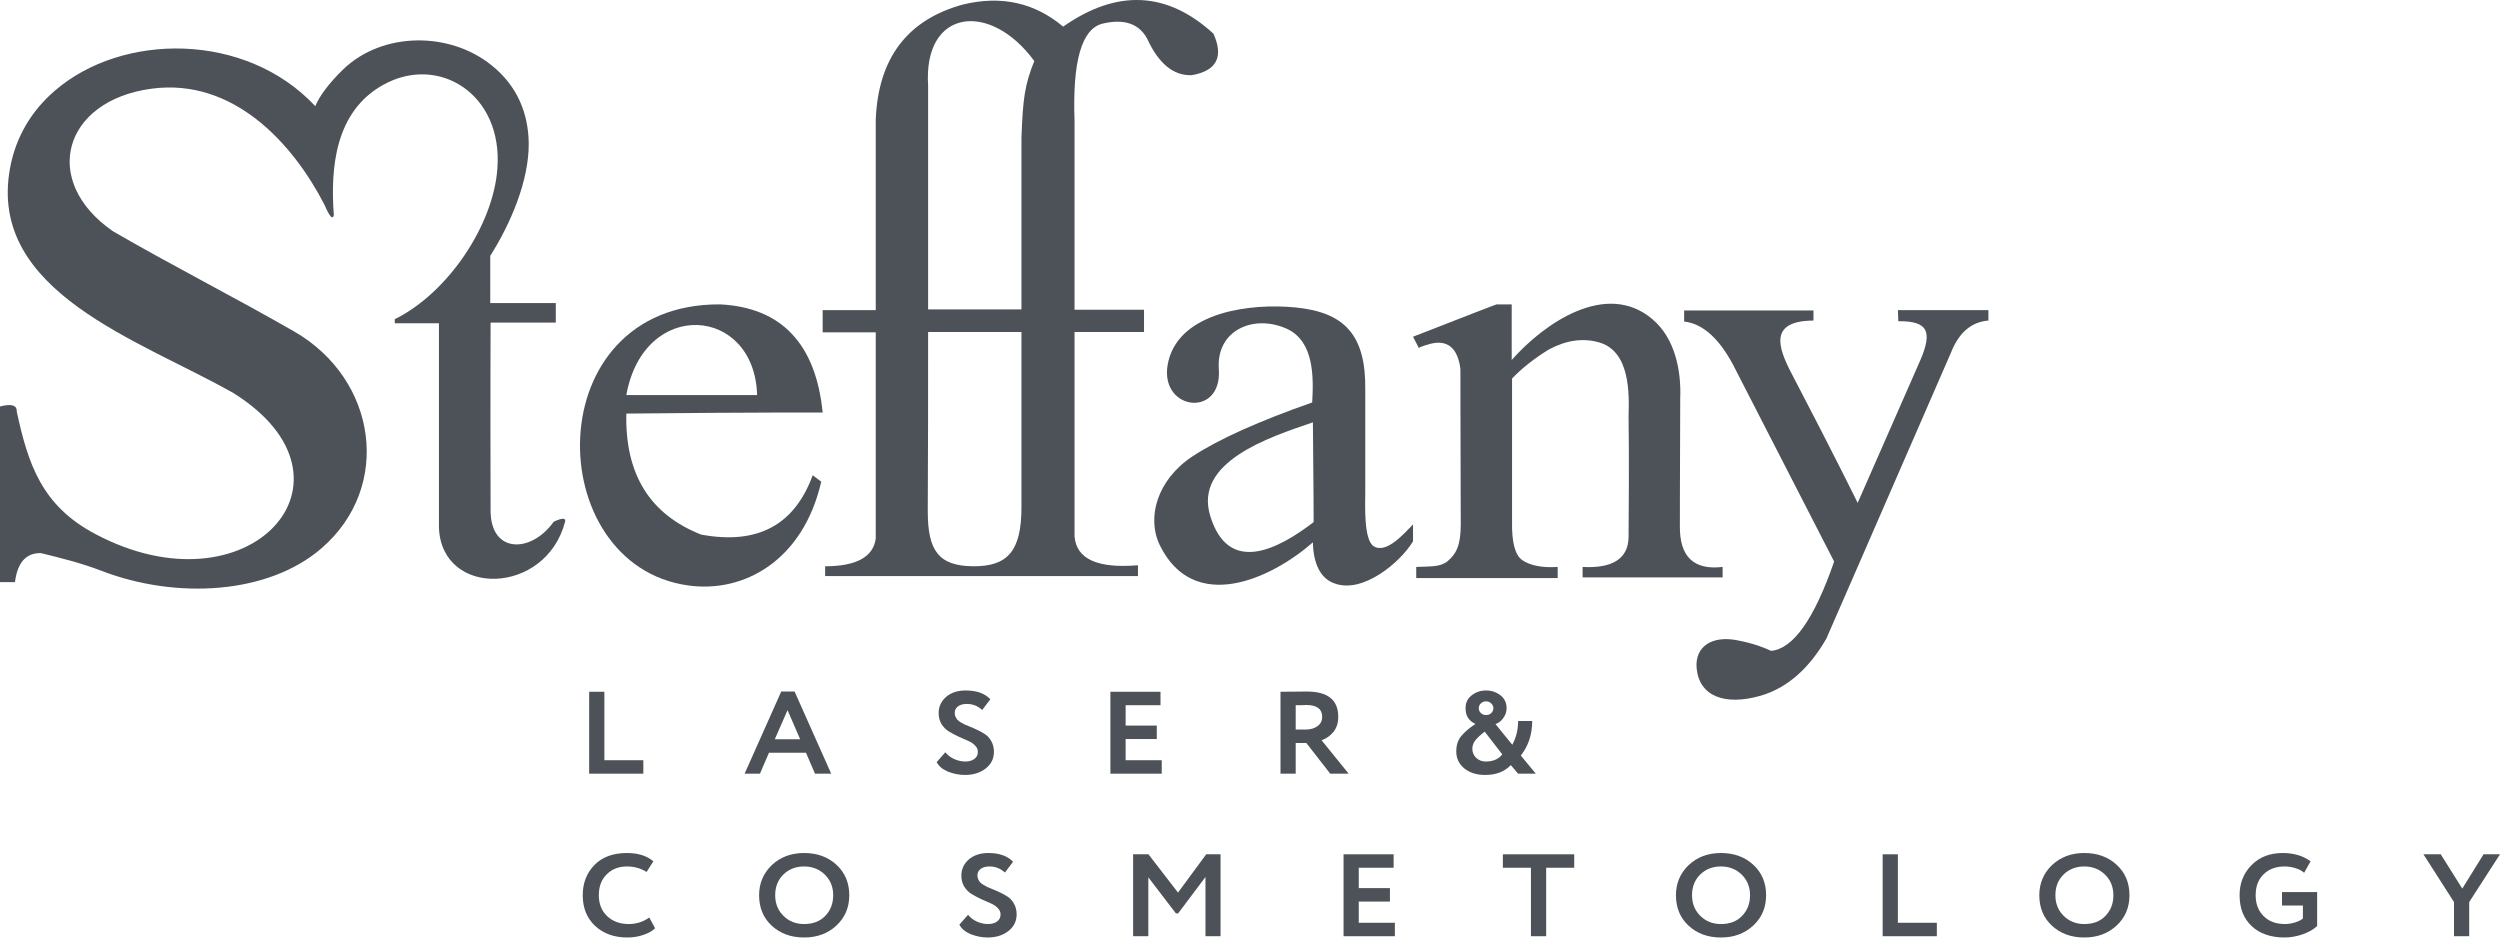
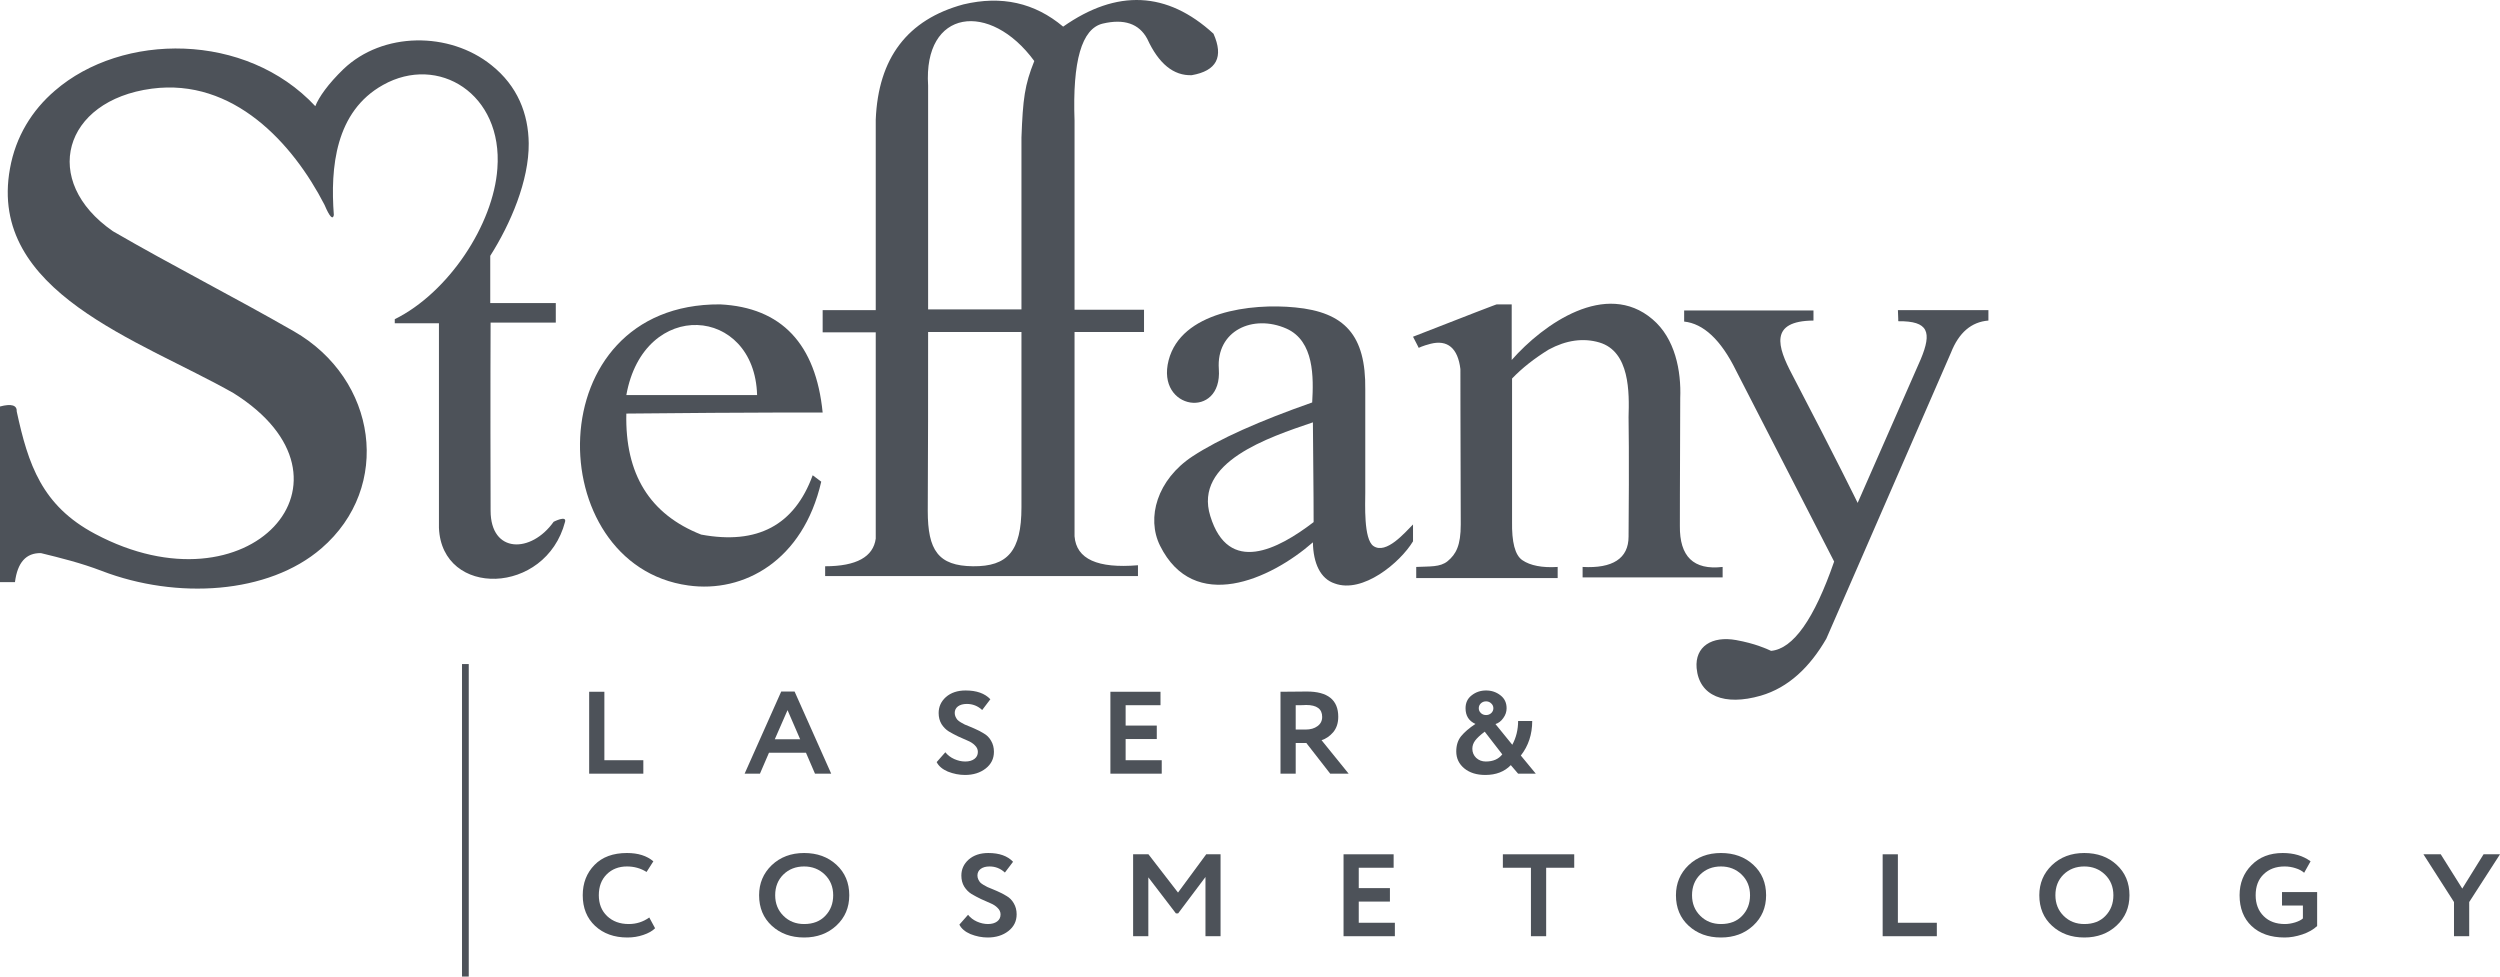
- <svg xmlns="http://www.w3.org/2000/svg" width="192" height="72" viewBox="0 0 192 72" fill="none">
+ <svg xmlns="http://www.w3.org/2000/svg" width="192" height="75" viewBox="0 0 192 75" fill="none">
  <path fill-rule="evenodd" clip-rule="evenodd" d="M26.377 5.308C25.201 6.447 24.489 7.457 24.216 8.155C18.88 2.435 9.385 2.487 4.214 6.965C2.463 8.466 1.204 10.485 0.766 12.944C-0.958 22.444 10.754 26.12 17.922 30.184C28.566 36.836 19.126 47.294 7.306 41.004C3.201 38.83 2.162 35.646 1.286 31.608C1.313 31.116 0.876 30.986 0 31.219V44.706H1.149C1.341 43.204 1.997 42.454 3.147 42.48C4.624 42.842 6.211 43.23 7.826 43.851C13.572 46.052 20.604 45.638 24.681 42.117C30.154 37.406 28.977 29.123 22.574 25.447C17.977 22.807 13.271 20.425 8.674 17.759C3.092 13.902 4.843 7.715 11.656 6.809C17.922 5.981 22.492 11.003 24.927 15.74C25.31 16.646 25.557 16.905 25.639 16.516C25.365 12.867 25.748 8.57 29.415 6.525C33.656 4.143 38.636 7.198 38.198 12.944C37.897 17.241 34.449 22.47 30.318 24.515V24.826H33.711V40.538C33.929 45.922 41.919 45.741 43.397 40.072C43.534 39.554 42.521 40.072 42.521 40.072C40.797 42.505 37.678 42.531 37.678 39.218C37.651 29.692 37.678 24.774 37.678 24.774H42.685C42.685 23.764 42.685 23.273 42.685 23.273C39.32 23.273 37.651 23.273 37.651 23.273C37.651 20.865 37.651 19.648 37.651 19.648C39.211 17.189 40.633 13.876 40.606 11.003C40.579 8.751 39.758 6.602 37.733 4.997C34.504 2.409 29.387 2.435 26.377 5.308Z" fill="#4D5259" />
  <path fill-rule="evenodd" clip-rule="evenodd" d="M58.145 30.339C58.145 30.339 54.807 30.339 48.103 30.339C49.444 22.858 57.954 23.48 58.145 30.339ZM48.103 31.763C58.145 31.659 63.18 31.685 63.18 31.685C62.66 26.43 60.033 23.609 55.3 23.376C41.235 23.298 41.536 43.411 52.864 44.964C57.105 45.56 61.675 43.075 63.071 36.992C62.633 36.655 62.414 36.5 62.414 36.5C61.018 40.331 58.173 41.858 53.849 41.056C49.909 39.503 47.994 36.422 48.103 31.763Z" fill="#4D5259" />
  <path fill-rule="evenodd" clip-rule="evenodd" d="M71.279 25.499H78.448V38.959C78.448 42.324 77.381 43.515 74.727 43.489C72.045 43.463 71.252 42.246 71.252 39.244C71.279 34.662 71.279 30.08 71.279 25.499ZM71.279 6.576C70.896 0.675 76.04 0.053 79.433 4.687C78.695 6.525 78.558 7.586 78.448 10.563V23.764C73.66 23.764 71.279 23.764 71.279 23.764C71.279 12.323 71.279 6.576 71.279 6.576ZM93.197 2.59C89.639 -0.671 85.781 -0.853 81.65 2.046C79.461 0.209 76.916 -0.361 73.988 0.338C69.692 1.503 67.448 4.454 67.257 9.191V23.816H63.18V25.524H67.257V41.366C67.066 42.764 65.779 43.489 63.371 43.489V44.24H87.396C87.396 43.696 87.396 43.411 87.396 43.411C84.304 43.67 82.662 42.945 82.525 41.185V25.499H87.861V23.79H82.525V9.268C82.361 4.687 83.073 2.202 84.687 1.813C86.329 1.425 87.478 1.813 88.107 2.978C88.983 4.894 90.132 5.826 91.528 5.774C93.443 5.437 93.99 4.376 93.197 2.59Z" fill="#4D5259" />
  <path fill-rule="evenodd" clip-rule="evenodd" d="M100.831 32.436C100.886 37.535 100.886 40.098 100.886 40.098C98.149 42.195 94.346 44.188 92.95 39.632C91.664 35.49 97.41 33.601 100.831 32.436ZM100.831 41.651C97.547 44.524 91.692 47.139 89.092 41.91C88.025 39.761 88.873 36.836 91.582 35.05C93.634 33.704 96.726 32.332 100.776 30.909C100.886 28.993 100.94 26.198 98.806 25.24C96.234 24.101 93.388 25.395 93.607 28.346C93.881 32.255 88.764 31.504 89.749 27.673C90.707 23.945 96.07 23.273 99.463 23.609C103.266 23.971 104.908 25.732 104.853 29.925V37.82C104.853 38.674 104.716 41.418 105.482 41.936C106.467 42.609 107.918 40.875 108.52 40.279V41.574C107.535 43.204 104.662 45.612 102.5 44.809C101.405 44.447 100.858 43.256 100.831 41.651Z" fill="#4D5259" />
  <path fill-rule="evenodd" clip-rule="evenodd" d="M108.52 25.861C108.821 26.43 108.957 26.715 108.957 26.715C108.957 26.715 109.258 26.56 109.86 26.405C111.174 26.068 111.967 26.741 112.159 28.346C112.159 28.346 112.159 32.332 112.186 40.279C112.186 41.884 111.831 42.557 111.174 43.101C110.599 43.567 109.833 43.489 108.766 43.541V44.395H119.629C119.629 44.395 119.629 44.11 119.629 43.541C118.452 43.618 117.522 43.437 116.92 43.023C116.345 42.635 116.099 41.625 116.126 40.046C116.126 40.046 116.126 36.396 116.126 29.071C116.893 28.268 117.85 27.518 118.945 26.845C120.286 26.12 121.599 25.939 122.83 26.301C125.183 27 125.129 30.158 125.074 32.022C125.074 32.022 125.129 35.076 125.074 41.211C125.074 42.894 123.843 43.67 121.544 43.541V44.343H132.298C132.298 44.343 132.298 44.084 132.298 43.541C130.054 43.8 128.987 42.738 129.014 40.383C129.014 40.383 129.014 37.121 129.042 30.572C129.124 28.501 128.658 25.991 126.907 24.515C123.35 21.486 118.534 24.877 116.099 27.647C116.099 27.647 116.099 26.223 116.099 23.376C116.099 23.376 115.716 23.376 114.95 23.376C114.977 23.35 112.816 24.178 108.52 25.861Z" fill="#4D5259" />
  <path fill-rule="evenodd" clip-rule="evenodd" d="M145.76 23.816C145.787 24.386 145.787 24.67 145.787 24.67C148.113 24.644 148.387 25.499 147.511 27.595C147.511 27.595 145.897 31.271 142.668 38.623C142.668 38.623 141.054 35.309 137.633 28.76C136.511 26.638 135.855 24.644 139.275 24.619C139.275 24.619 139.275 24.36 139.275 23.842C139.275 23.842 135.964 23.842 129.343 23.842V24.696C130.82 24.852 132.161 26.094 133.31 28.424C133.31 28.424 135.827 33.316 140.862 43.127C139.33 47.553 137.715 49.831 136.019 49.986C135.636 49.805 134.76 49.417 133.337 49.158C131.477 48.821 130.163 49.65 130.3 51.306C130.492 53.455 132.434 54.231 135.225 53.429C137.36 52.808 139.001 51.229 140.26 49.054C140.26 49.054 143.462 41.729 149.837 27.078C150.439 25.55 151.397 24.722 152.71 24.619C152.71 24.619 152.71 24.36 152.71 23.816C152.737 23.816 150.412 23.816 145.76 23.816Z" fill="#4D5259" />
  <path d="M49.408 59.418H45.248V53.127H46.416V58.385H49.408V59.418Z" fill="#4D5259" />
  <path d="M58.364 59.418H57.187L59.998 53.109H61.024L63.836 59.418H62.591L61.898 57.809H59.058L58.364 59.418ZM61.452 56.776L60.483 54.538L59.504 56.776H61.452Z" fill="#4D5259" />
  <path d="M75.1 57.747C75.1 57.555 75.024 57.387 74.872 57.243C74.726 57.093 74.542 56.974 74.321 56.884C74.099 56.788 73.855 56.68 73.589 56.56C73.33 56.434 73.089 56.306 72.867 56.174C72.646 56.036 72.459 55.847 72.307 55.608C72.161 55.362 72.088 55.08 72.088 54.763C72.088 54.277 72.275 53.867 72.649 53.531C73.035 53.196 73.539 53.028 74.159 53.028C75.001 53.028 75.635 53.253 76.059 53.702L75.432 54.529C75.096 54.217 74.704 54.062 74.254 54.062C73.969 54.062 73.741 54.125 73.57 54.25C73.406 54.376 73.323 54.544 73.323 54.754C73.323 54.862 73.346 54.963 73.39 55.059C73.434 55.149 73.482 55.224 73.532 55.284C73.589 55.344 73.678 55.41 73.798 55.482C73.925 55.554 74.023 55.608 74.093 55.644C74.169 55.673 74.292 55.724 74.463 55.796C74.634 55.868 74.754 55.919 74.824 55.949C75.103 56.069 75.347 56.195 75.555 56.327C75.79 56.458 75.977 56.647 76.116 56.893C76.261 57.138 76.334 57.42 76.334 57.738C76.334 58.265 76.122 58.693 75.698 59.023C75.274 59.352 74.745 59.517 74.112 59.517C73.668 59.517 73.228 59.43 72.791 59.257C72.373 59.077 72.088 58.834 71.936 58.529L72.601 57.774C72.779 57.995 73.007 58.169 73.285 58.295C73.57 58.421 73.852 58.484 74.131 58.484C74.422 58.484 74.656 58.418 74.834 58.286C75.011 58.154 75.1 57.974 75.1 57.747Z" fill="#4D5259" />
  <path d="M89.221 59.418H85.279V53.127H89.126V54.16H86.448V55.724H88.841V56.758H86.448V58.385H89.221V59.418Z" fill="#4D5259" />
  <path d="M99.51 57.063V59.418H98.342V53.127C98.671 53.127 99.029 53.124 99.415 53.118C99.802 53.112 100.118 53.109 100.365 53.109C101.974 53.109 102.778 53.756 102.778 55.05C102.778 55.53 102.648 55.925 102.388 56.237C102.129 56.536 101.831 56.74 101.495 56.848L103.576 59.418H102.16L100.327 57.063H99.51ZM100.308 54.143C100.276 54.143 100.226 54.145 100.156 54.151C100.087 54.151 99.988 54.154 99.862 54.16C99.735 54.16 99.618 54.16 99.51 54.16V56.03H100.27C100.644 56.03 100.948 55.943 101.182 55.769C101.423 55.596 101.543 55.359 101.543 55.059C101.543 54.448 101.131 54.143 100.308 54.143Z" fill="#4D5259" />
  <path d="M117.949 59.418H116.591L116.03 58.762C115.543 59.266 114.89 59.517 114.074 59.517C113.409 59.517 112.87 59.349 112.459 59.014C112.047 58.672 111.841 58.238 111.841 57.711C111.841 57.237 111.965 56.848 112.212 56.542C112.478 56.219 112.845 55.904 113.314 55.599C112.807 55.371 112.554 54.969 112.554 54.394C112.554 53.975 112.709 53.645 113.019 53.406C113.336 53.154 113.706 53.028 114.131 53.028C114.555 53.028 114.925 53.154 115.242 53.406C115.552 53.645 115.707 53.975 115.707 54.394C115.707 54.664 115.622 54.916 115.451 55.149C115.286 55.383 115.087 55.536 114.852 55.608L116.144 57.198C116.442 56.647 116.591 56.039 116.591 55.374H117.674C117.674 56.398 117.382 57.282 116.8 58.025L117.949 59.418ZM114.112 58.484C114.669 58.484 115.09 58.301 115.375 57.935L114.026 56.192C113.678 56.455 113.431 56.686 113.285 56.884C113.146 57.075 113.076 57.282 113.076 57.504C113.076 57.78 113.174 58.013 113.371 58.205C113.573 58.391 113.82 58.484 114.112 58.484ZM113.57 54.394C113.57 54.538 113.624 54.661 113.732 54.763C113.839 54.865 113.972 54.916 114.131 54.916C114.289 54.916 114.422 54.865 114.529 54.763C114.637 54.661 114.691 54.538 114.691 54.394C114.691 54.244 114.634 54.119 114.52 54.017C114.412 53.915 114.283 53.864 114.131 53.864C113.972 53.864 113.839 53.915 113.732 54.017C113.624 54.119 113.57 54.244 113.57 54.394Z" fill="#4D5259" />
  <path d="M49.864 70.463L50.311 71.29C50.102 71.5 49.801 71.67 49.408 71.802C49.022 71.934 48.614 72 48.183 72C47.17 72 46.344 71.703 45.704 71.11C45.071 70.517 44.754 69.732 44.754 68.755C44.754 67.821 45.055 67.045 45.657 66.428C46.252 65.817 47.084 65.511 48.155 65.511C49.003 65.511 49.678 65.724 50.178 66.149L49.656 66.967C49.206 66.685 48.706 66.544 48.155 66.544C47.522 66.544 47.002 66.745 46.597 67.147C46.192 67.548 45.989 68.084 45.989 68.755C45.989 69.415 46.201 69.948 46.625 70.355C47.056 70.763 47.61 70.966 48.288 70.966C48.87 70.966 49.396 70.799 49.864 70.463Z" fill="#4D5259" />
  <path d="M58.299 68.755C58.299 67.839 58.622 67.069 59.268 66.446C59.926 65.823 60.756 65.511 61.757 65.511C62.757 65.511 63.583 65.811 64.236 66.41C64.894 67.015 65.224 67.797 65.224 68.755C65.224 69.696 64.894 70.472 64.236 71.083C63.577 71.694 62.751 72 61.757 72C60.756 72 59.93 71.7 59.277 71.101C58.625 70.502 58.299 69.72 58.299 68.755ZM59.534 68.755C59.534 69.391 59.746 69.918 60.17 70.337C60.594 70.757 61.123 70.966 61.757 70.966C62.44 70.966 62.982 70.757 63.381 70.337C63.786 69.918 63.989 69.391 63.989 68.755C63.989 68.114 63.773 67.584 63.343 67.165C62.912 66.751 62.383 66.544 61.757 66.544C61.117 66.544 60.585 66.751 60.161 67.165C59.743 67.578 59.534 68.108 59.534 68.755Z" fill="#4D5259" />
  <path d="M76.843 70.229C76.843 70.038 76.767 69.87 76.615 69.726C76.47 69.576 76.286 69.457 76.064 69.367C75.843 69.271 75.599 69.163 75.333 69.043C75.073 68.917 74.833 68.788 74.611 68.657C74.39 68.519 74.203 68.33 74.051 68.09C73.905 67.845 73.832 67.563 73.832 67.246C73.832 66.76 74.019 66.35 74.393 66.014C74.779 65.679 75.282 65.511 75.903 65.511C76.745 65.511 77.379 65.736 77.803 66.185L77.176 67.012C76.84 66.7 76.448 66.544 75.998 66.544C75.713 66.544 75.485 66.607 75.314 66.733C75.15 66.859 75.067 67.027 75.067 67.237C75.067 67.344 75.089 67.446 75.134 67.542C75.178 67.632 75.225 67.707 75.276 67.767C75.333 67.827 75.422 67.893 75.542 67.965C75.669 68.036 75.767 68.09 75.837 68.126C75.913 68.156 76.036 68.207 76.207 68.279C76.378 68.351 76.498 68.402 76.568 68.432C76.847 68.552 77.09 68.678 77.299 68.809C77.534 68.941 77.721 69.13 77.86 69.376C78.005 69.621 78.078 69.903 78.078 70.221C78.078 70.748 77.866 71.176 77.442 71.506C77.018 71.835 76.489 72 75.856 72C75.412 72 74.972 71.913 74.535 71.739C74.117 71.56 73.832 71.317 73.68 71.011L74.345 70.256C74.523 70.478 74.751 70.652 75.029 70.778C75.314 70.903 75.596 70.966 75.875 70.966C76.166 70.966 76.4 70.9 76.578 70.769C76.755 70.637 76.843 70.457 76.843 70.229Z" fill="#4D5259" />
  <path d="M88.192 71.901H87.023V65.61H88.201L90.471 68.549L92.637 65.61H93.739V71.901H92.58V67.353L90.481 70.149H90.31L88.192 67.38V71.901Z" fill="#4D5259" />
  <path d="M107.126 71.901H103.184V65.61H107.031V66.643H104.352V68.207H106.746V69.241H104.352V70.868H107.126V71.901Z" fill="#4D5259" />
  <path d="M117.576 66.643H115.42V65.61H120.901V66.643H118.745V71.901H117.576V66.643Z" fill="#4D5259" />
  <path d="M128.713 68.755C128.713 67.839 129.036 67.069 129.682 66.446C130.34 65.823 131.17 65.511 132.17 65.511C133.171 65.511 133.997 65.811 134.649 66.41C135.308 67.015 135.637 67.797 135.637 68.755C135.637 69.696 135.308 70.472 134.649 71.083C133.991 71.694 133.165 72 132.17 72C131.17 72 130.343 71.7 129.691 71.101C129.039 70.502 128.713 69.72 128.713 68.755ZM129.948 68.755C129.948 69.391 130.16 69.918 130.584 70.337C131.008 70.757 131.537 70.966 132.17 70.966C132.854 70.966 133.396 70.757 133.795 70.337C134.2 69.918 134.403 69.391 134.403 68.755C134.403 68.114 134.187 67.584 133.757 67.165C133.326 66.751 132.797 66.544 132.17 66.544C131.531 66.544 130.999 66.751 130.575 67.165C130.157 67.578 129.948 68.108 129.948 68.755Z" fill="#4D5259" />
  <path d="M148.749 71.901H144.588V65.61H145.757V70.868H148.749V71.901Z" fill="#4D5259" />
  <path d="M156.619 68.755C156.619 67.839 156.942 67.069 157.588 66.446C158.246 65.823 159.076 65.511 160.076 65.511C161.077 65.511 161.903 65.811 162.555 66.41C163.214 67.015 163.543 67.797 163.543 68.755C163.543 69.696 163.214 70.472 162.555 71.083C161.897 71.694 161.07 72 160.076 72C159.076 72 158.249 71.7 157.597 71.101C156.945 70.502 156.619 69.72 156.619 68.755ZM157.854 68.755C157.854 69.391 158.066 69.918 158.49 70.337C158.914 70.757 159.443 70.966 160.076 70.966C160.76 70.966 161.301 70.757 161.7 70.337C162.106 69.918 162.308 69.391 162.308 68.755C162.308 68.114 162.093 67.584 161.662 67.165C161.232 66.751 160.703 66.544 160.076 66.544C159.437 66.544 158.905 66.751 158.48 67.165C158.062 67.578 157.854 68.108 157.854 68.755Z" fill="#4D5259" />
  <path d="M176.863 69.546H175.258V68.513H177.956V71.119C177.671 71.389 177.291 71.605 176.816 71.766C176.341 71.922 175.891 72 175.467 72C174.391 72 173.542 71.706 172.921 71.119C172.307 70.538 172 69.75 172 68.755C172 67.833 172.304 67.063 172.912 66.446C173.52 65.823 174.321 65.511 175.315 65.511C176.164 65.511 176.876 65.724 177.452 66.149L176.958 67.03C176.794 66.88 176.575 66.763 176.303 66.679C176.031 66.589 175.749 66.544 175.458 66.544C174.793 66.544 174.258 66.742 173.852 67.138C173.441 67.527 173.235 68.066 173.235 68.755C173.235 69.421 173.441 69.957 173.852 70.364C174.258 70.766 174.802 70.966 175.486 70.966C175.727 70.966 175.986 70.924 176.265 70.841C176.544 70.751 176.743 70.649 176.863 70.535V69.546Z" fill="#4D5259" />
  <path d="M190.737 65.61H192L189.635 69.277V71.901H188.467V69.277L186.12 65.61H187.45L189.103 68.243L190.737 65.61Z" fill="#4D5259" />
+   <line x1="35.741" y1="75" x2="35.741" y2="51" stroke="#4D5259" stroke-width="0.518" />
</svg>
